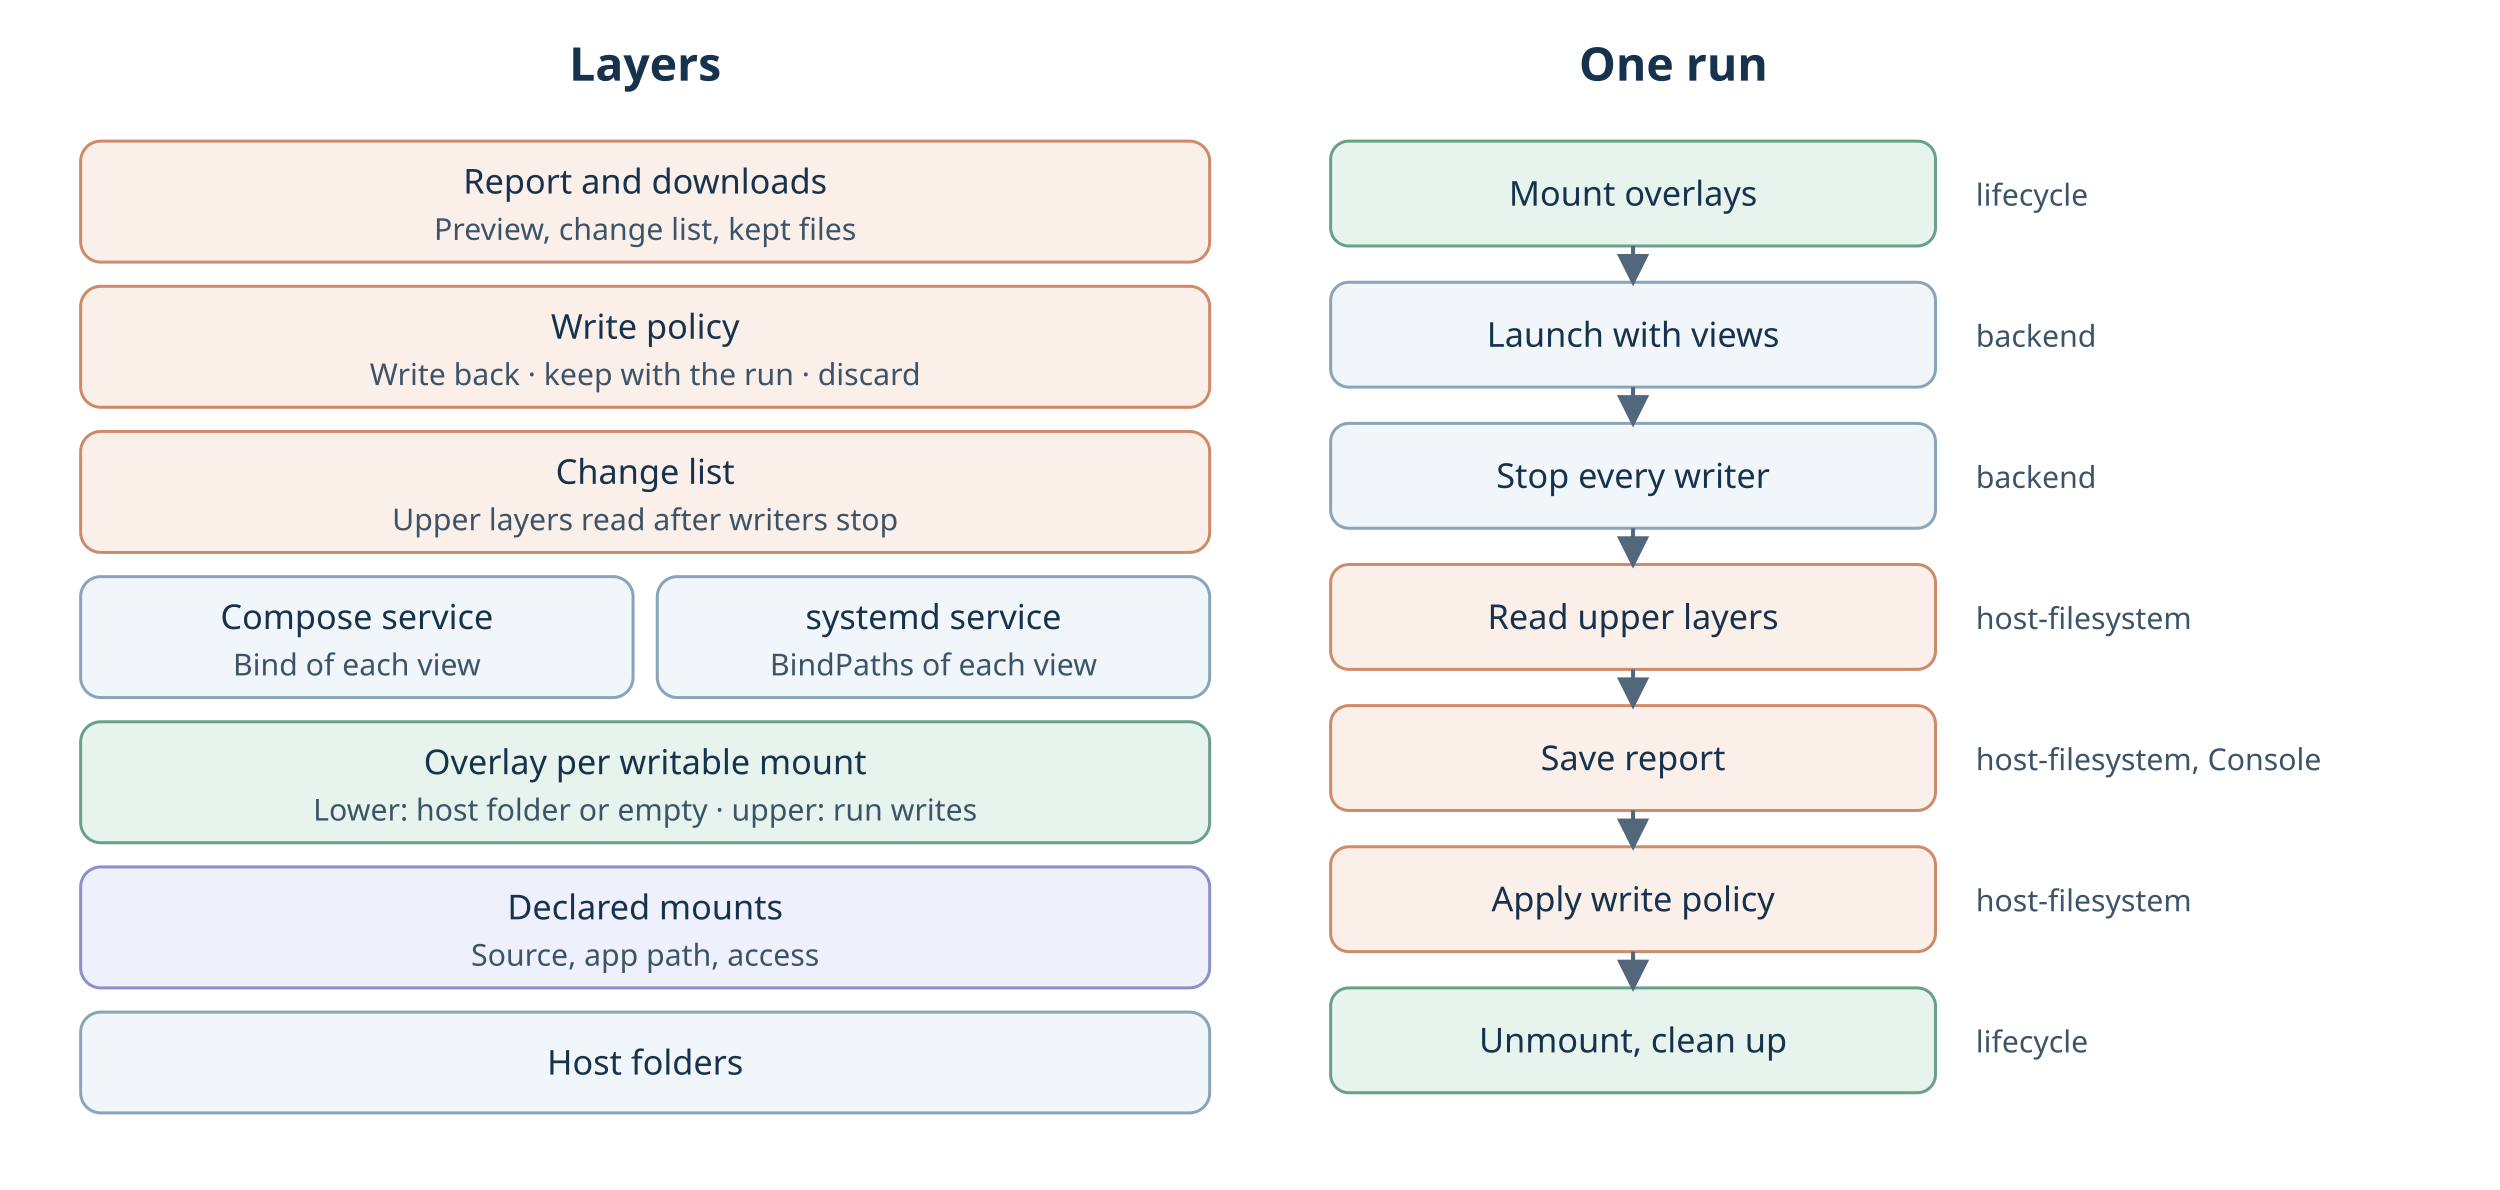
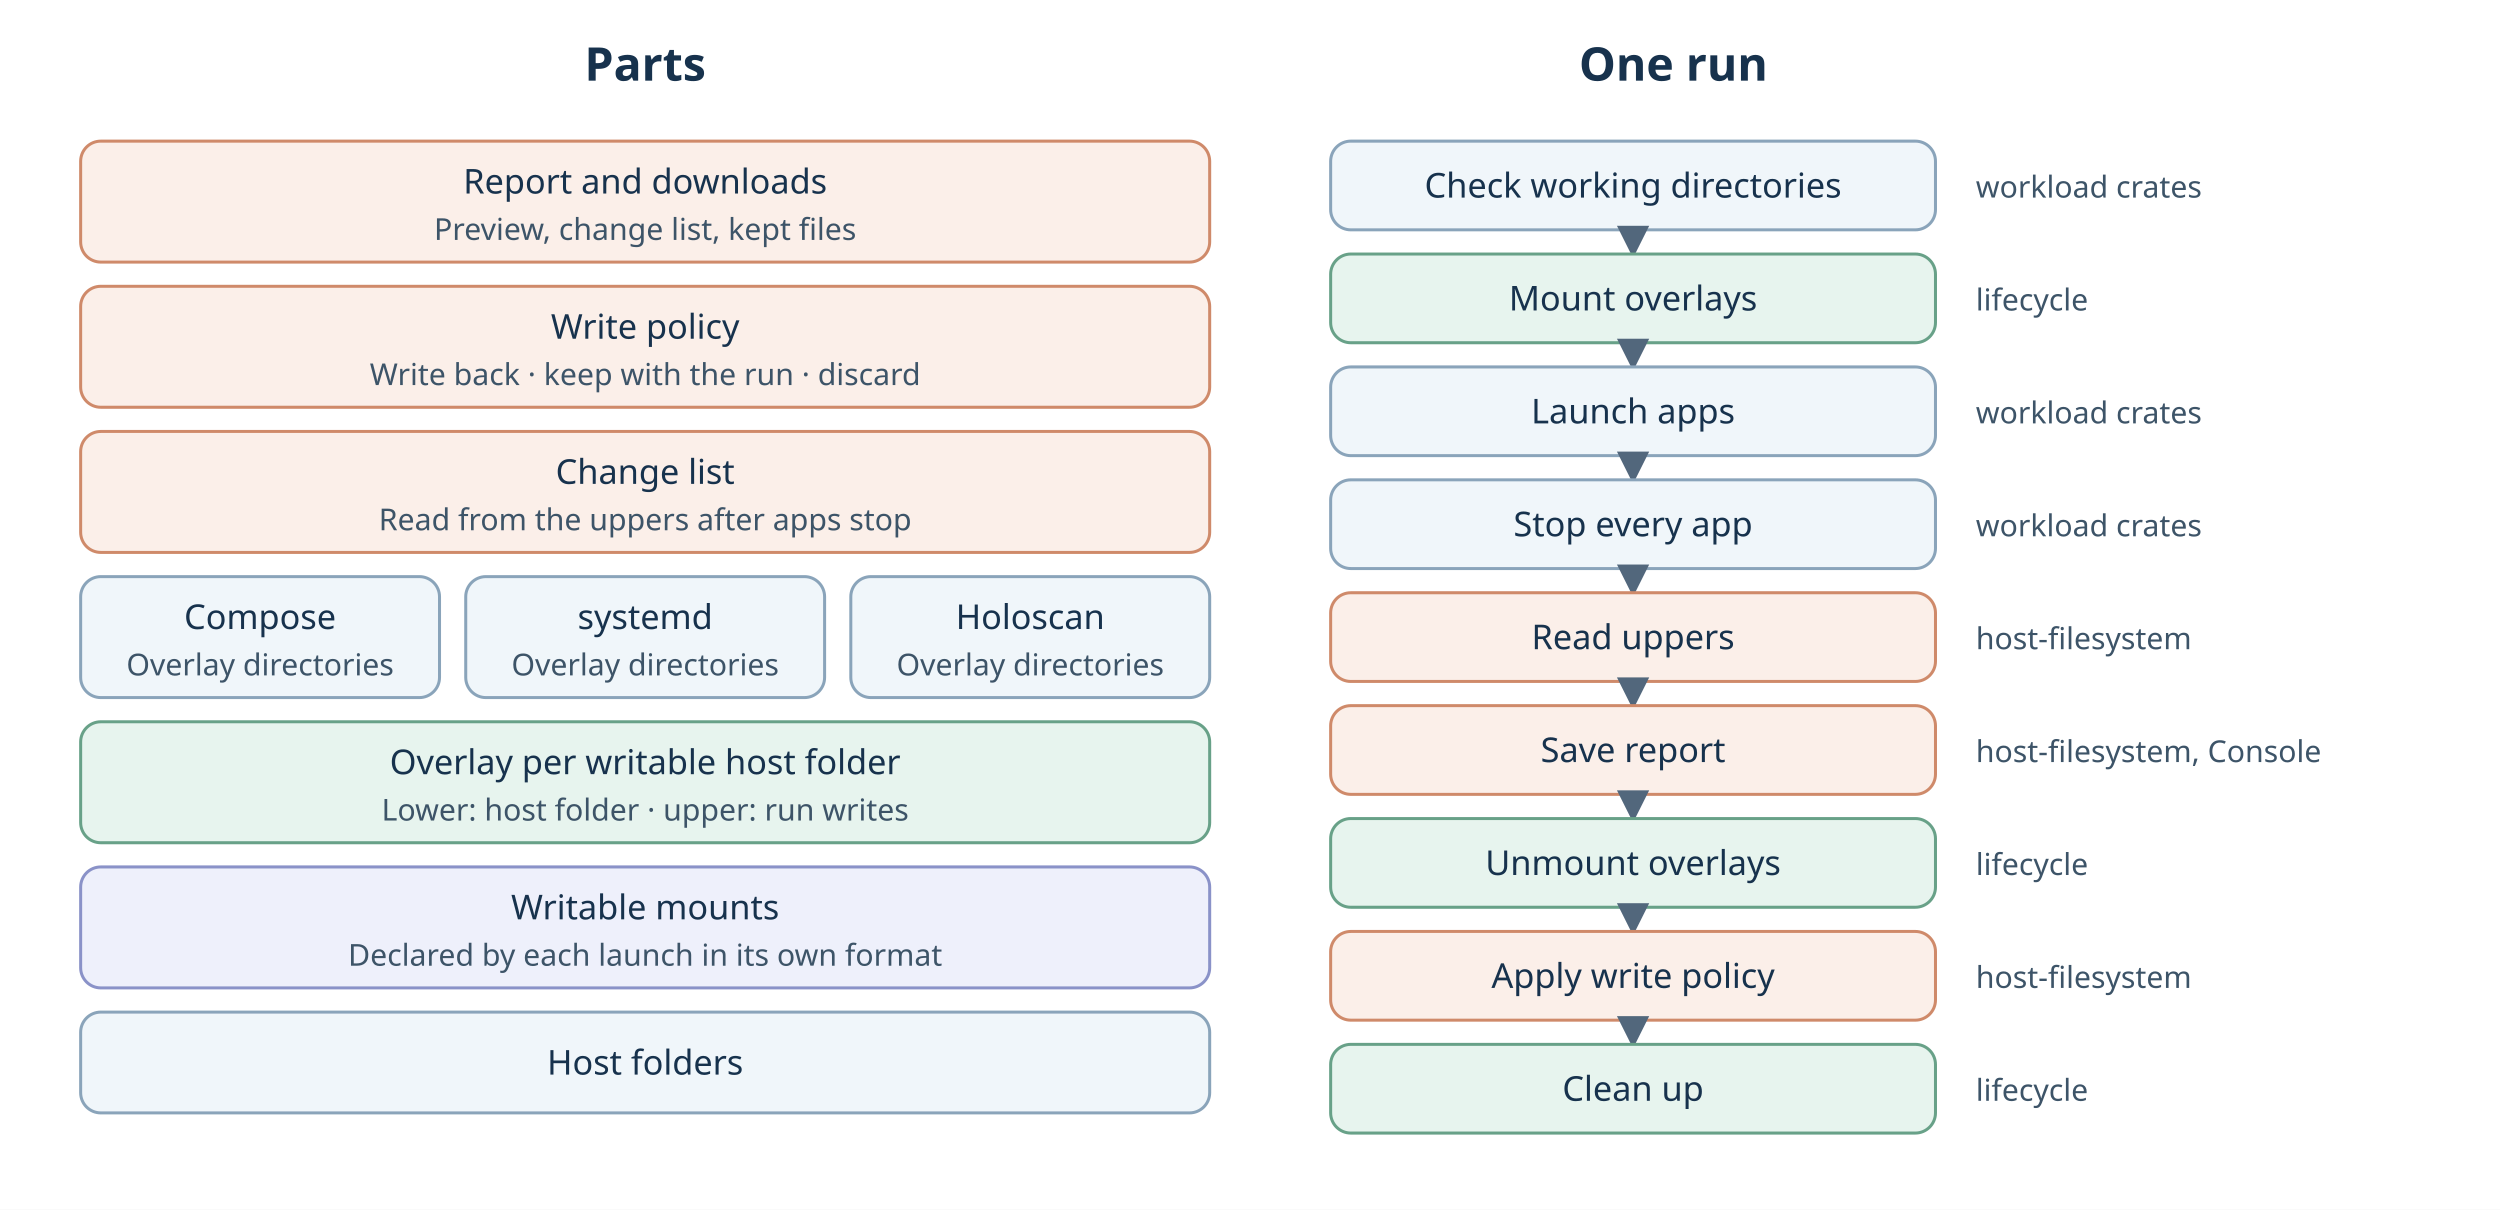
- <svg xmlns="http://www.w3.org/2000/svg" width="1240" height="590" viewBox="0 0 1240 590" role="img" aria-labelledby="title desc">
+ <svg xmlns="http://www.w3.org/2000/svg" width="1240" height="600" viewBox="0 0 1240 600" role="img" aria-labelledby="title desc">
  <defs>
    <marker id="arrow" markerWidth="8" markerHeight="8" refX="7" refY="4" orient="auto">
      <path d="M0 0 L8 4 L0 8Z" fill="#52677c" />
    </marker>
  </defs>
-   <style>text{font:17px sans-serif;fill:#17324d;text-anchor:middle}.title{font-size:23px;font-weight:600}.label{font-size:15px;fill:#3d5468}.owner{font-size:15px;fill:#3d5468;text-anchor:start}.base{fill:#f0f6fa;stroke:#8aa4ba;stroke-width:1.5}.declare{fill:#eef0fb;stroke:#8a92c8;stroke-width:1.5}.overlay{fill:#e7f4ee;stroke:#68a188;stroke-width:1.5}.upper{fill:#fbefe9;stroke:#cf8a6a;stroke-width:1.5}.line{fill:none;stroke:#52677c;stroke-width:2;marker-end:url(#arrow)}</style>
-   <rect width="1240" height="590" fill="white" />
-   <text x="320" y="40" class="title">Layers</text>
+   <style>text{font:17px sans-serif;fill:#17324d;text-anchor:middle}.title{font-size:23px;font-weight:600}.label{font-size:15px;fill:#3d5468}.left{text-anchor:start}.mono{font:15px monospace;fill:#17324d}.base{fill:#f0f6fa;stroke:#8aa4ba;stroke-width:1.5}.declare{fill:#eef0fb;stroke:#8a92c8;stroke-width:1.5}.overlay{fill:#e7f4ee;stroke:#68a188;stroke-width:1.5}.upper{fill:#fbefe9;stroke:#cf8a6a;stroke-width:1.5}.off{fill:#f4f4f4;stroke:#9a9a9a;stroke-width:1.5;stroke-dasharray:6 4}.bad{fill:#fdecec;stroke:#c96a6a;stroke-width:1.5}.line{fill:none;stroke:#52677c;stroke-width:2;marker-end:url(#arrow)}</style>
+   <rect width="1240" height="600" fill="white" />
+   <text x="320" y="40" class="title">Parts</text>
  <rect x="40" y="70" width="560" height="60" rx="10" class="upper" />
-   <text x="320" y="96">Report and downloads</text>
-   <text x="320" y="119" class="label">Preview, change list, kept files</text>
+   <text x="320.0" y="96.0">Report and downloads</text>
+   <text x="320.0" y="119.0" class="label">Preview, change list, kept files</text>
  <rect x="40" y="142" width="560" height="60" rx="10" class="upper" />
-   <text x="320" y="168">Write policy</text>
-   <text x="320" y="191" class="label">Write back · keep with the run · discard</text>
+   <text x="320.0" y="168.0">Write policy</text>
+   <text x="320.0" y="191.0" class="label">Write back · keep with the run · discard</text>
  <rect x="40" y="214" width="560" height="60" rx="10" class="upper" />
-   <text x="320" y="240">Change list</text>
-   <text x="320" y="263" class="label">Upper layers read after writers stop</text>
-   <rect x="40" y="286" width="274" height="60" rx="10" class="base" />
-   <text x="177" y="312">Compose service</text>
-   <text x="177" y="335" class="label">Bind of each view</text>
-   <rect x="326" y="286" width="274" height="60" rx="10" class="base" />
-   <text x="463" y="312">systemd service</text>
-   <text x="463" y="335" class="label">BindPaths of each view</text>
+   <text x="320.0" y="240.0">Change list</text>
+   <text x="320.0" y="263.0" class="label">Read from the uppers after apps stop</text>
+   <rect x="40" y="286" width="178" height="60" rx="10" class="base" />
+   <text x="129.0" y="312.0">Compose</text>
+   <text x="129.0" y="335.0" class="label">Overlay directories</text>
+   <rect x="231" y="286" width="178" height="60" rx="10" class="base" />
+   <text x="320.0" y="312.0">systemd</text>
+   <text x="320.0" y="335.0" class="label">Overlay directories</text>
+   <rect x="422" y="286" width="178" height="60" rx="10" class="base" />
+   <text x="511.0" y="312.0">Holoscan</text>
+   <text x="511.0" y="335.0" class="label">Overlay directories</text>
  <rect x="40" y="358" width="560" height="60" rx="10" class="overlay" />
-   <text x="320" y="384">Overlay per writable mount</text>
-   <text x="320" y="407" class="label">Lower: host folder or empty · upper: run writes</text>
+   <text x="320.0" y="384.0">Overlay per writable host folder</text>
+   <text x="320.0" y="407.0" class="label">Lower: host folder · upper: run writes</text>
  <rect x="40" y="430" width="560" height="60" rx="10" class="declare" />
-   <text x="320" y="456">Declared mounts</text>
-   <text x="320" y="479" class="label">Source, app path, access</text>
+   <text x="320.0" y="456.0">Writable mounts</text>
+   <text x="320.0" y="479.0" class="label">Declared by each launch in its own format</text>
  <rect x="40" y="502" width="560" height="50" rx="10" class="base" />
-   <text x="320" y="533">Host folders</text>
+   <text x="320.0" y="533.0">Host folders</text>
  <text x="830" y="40" class="title">One run</text>
-   <rect x="660" y="70" width="300" height="52" rx="9" class="overlay" />
-   <text x="810" y="102">Mount overlays</text>
-   <text x="980" y="102" class="owner">lifecycle</text>
-   <rect x="660" y="140" width="300" height="52" rx="9" class="base" />
-   <text x="810" y="172">Launch with views</text>
-   <text x="980" y="172" class="owner">backend</text>
-   <rect x="660" y="210" width="300" height="52" rx="9" class="base" />
-   <text x="810" y="242">Stop every writer</text>
-   <text x="980" y="242" class="owner">backend</text>
-   <rect x="660" y="280" width="300" height="52" rx="9" class="upper" />
-   <text x="810" y="312">Read upper layers</text>
-   <text x="980" y="312" class="owner">host-filesystem</text>
-   <rect x="660" y="350" width="300" height="52" rx="9" class="upper" />
-   <text x="810" y="382">Save report</text>
-   <text x="980" y="382" class="owner">host-filesystem, Console</text>
-   <rect x="660" y="420" width="300" height="52" rx="9" class="upper" />
-   <text x="810" y="452">Apply write policy</text>
-   <text x="980" y="452" class="owner">host-filesystem</text>
-   <rect x="660" y="490" width="300" height="52" rx="9" class="overlay" />
-   <text x="810" y="522">Unmount, clean up</text>
-   <text x="980" y="522" class="owner">lifecycle</text>
-   <path d="M810 122 V140" class="line" />
-   <path d="M810 192 V210" class="line" />
-   <path d="M810 262 V280" class="line" />
-   <path d="M810 332 V350" class="line" />
-   <path d="M810 402 V420" class="line" />
-   <path d="M810 472 V490" class="line" />
+   <rect x="660" y="70" width="300" height="44" rx="10" class="base" />
+   <text x="810.0" y="98.0">Check working directories</text>
+   <text x="980" y="98" class="label left">workload crates</text>
+   <path d="M810 114 L810 126" class="line" />
+   <rect x="660" y="126" width="300" height="44" rx="10" class="overlay" />
+   <text x="810.0" y="154.0">Mount overlays</text>
+   <text x="980" y="154" class="label left">lifecycle</text>
+   <path d="M810 170 L810 182" class="line" />
+   <rect x="660" y="182" width="300" height="44" rx="10" class="base" />
+   <text x="810.0" y="210.0">Launch apps</text>
+   <text x="980" y="210" class="label left">workload crates</text>
+   <path d="M810 226 L810 238" class="line" />
+   <rect x="660" y="238" width="300" height="44" rx="10" class="base" />
+   <text x="810.0" y="266.0">Stop every app</text>
+   <text x="980" y="266" class="label left">workload crates</text>
+   <path d="M810 282 L810 294" class="line" />
+   <rect x="660" y="294" width="300" height="44" rx="10" class="upper" />
+   <text x="810.0" y="322.0">Read uppers</text>
+   <text x="980" y="322" class="label left">host-filesystem</text>
+   <path d="M810 338 L810 350" class="line" />
+   <rect x="660" y="350" width="300" height="44" rx="10" class="upper" />
+   <text x="810.0" y="378.0">Save report</text>
+   <text x="980" y="378" class="label left">host-filesystem, Console</text>
+   <path d="M810 394 L810 406" class="line" />
+   <rect x="660" y="406" width="300" height="44" rx="10" class="overlay" />
+   <text x="810.0" y="434.0">Unmount overlays</text>
+   <text x="980" y="434" class="label left">lifecycle</text>
+   <path d="M810 450 L810 462" class="line" />
+   <rect x="660" y="462" width="300" height="44" rx="10" class="upper" />
+   <text x="810.0" y="490.0">Apply write policy</text>
+   <text x="980" y="490" class="label left">host-filesystem</text>
+   <path d="M810 506 L810 518" class="line" />
+   <rect x="660" y="518" width="300" height="44" rx="10" class="overlay" />
+   <text x="810.0" y="546.0">Clean up</text>
+   <text x="980" y="546" class="label left">lifecycle</text>
</svg>
